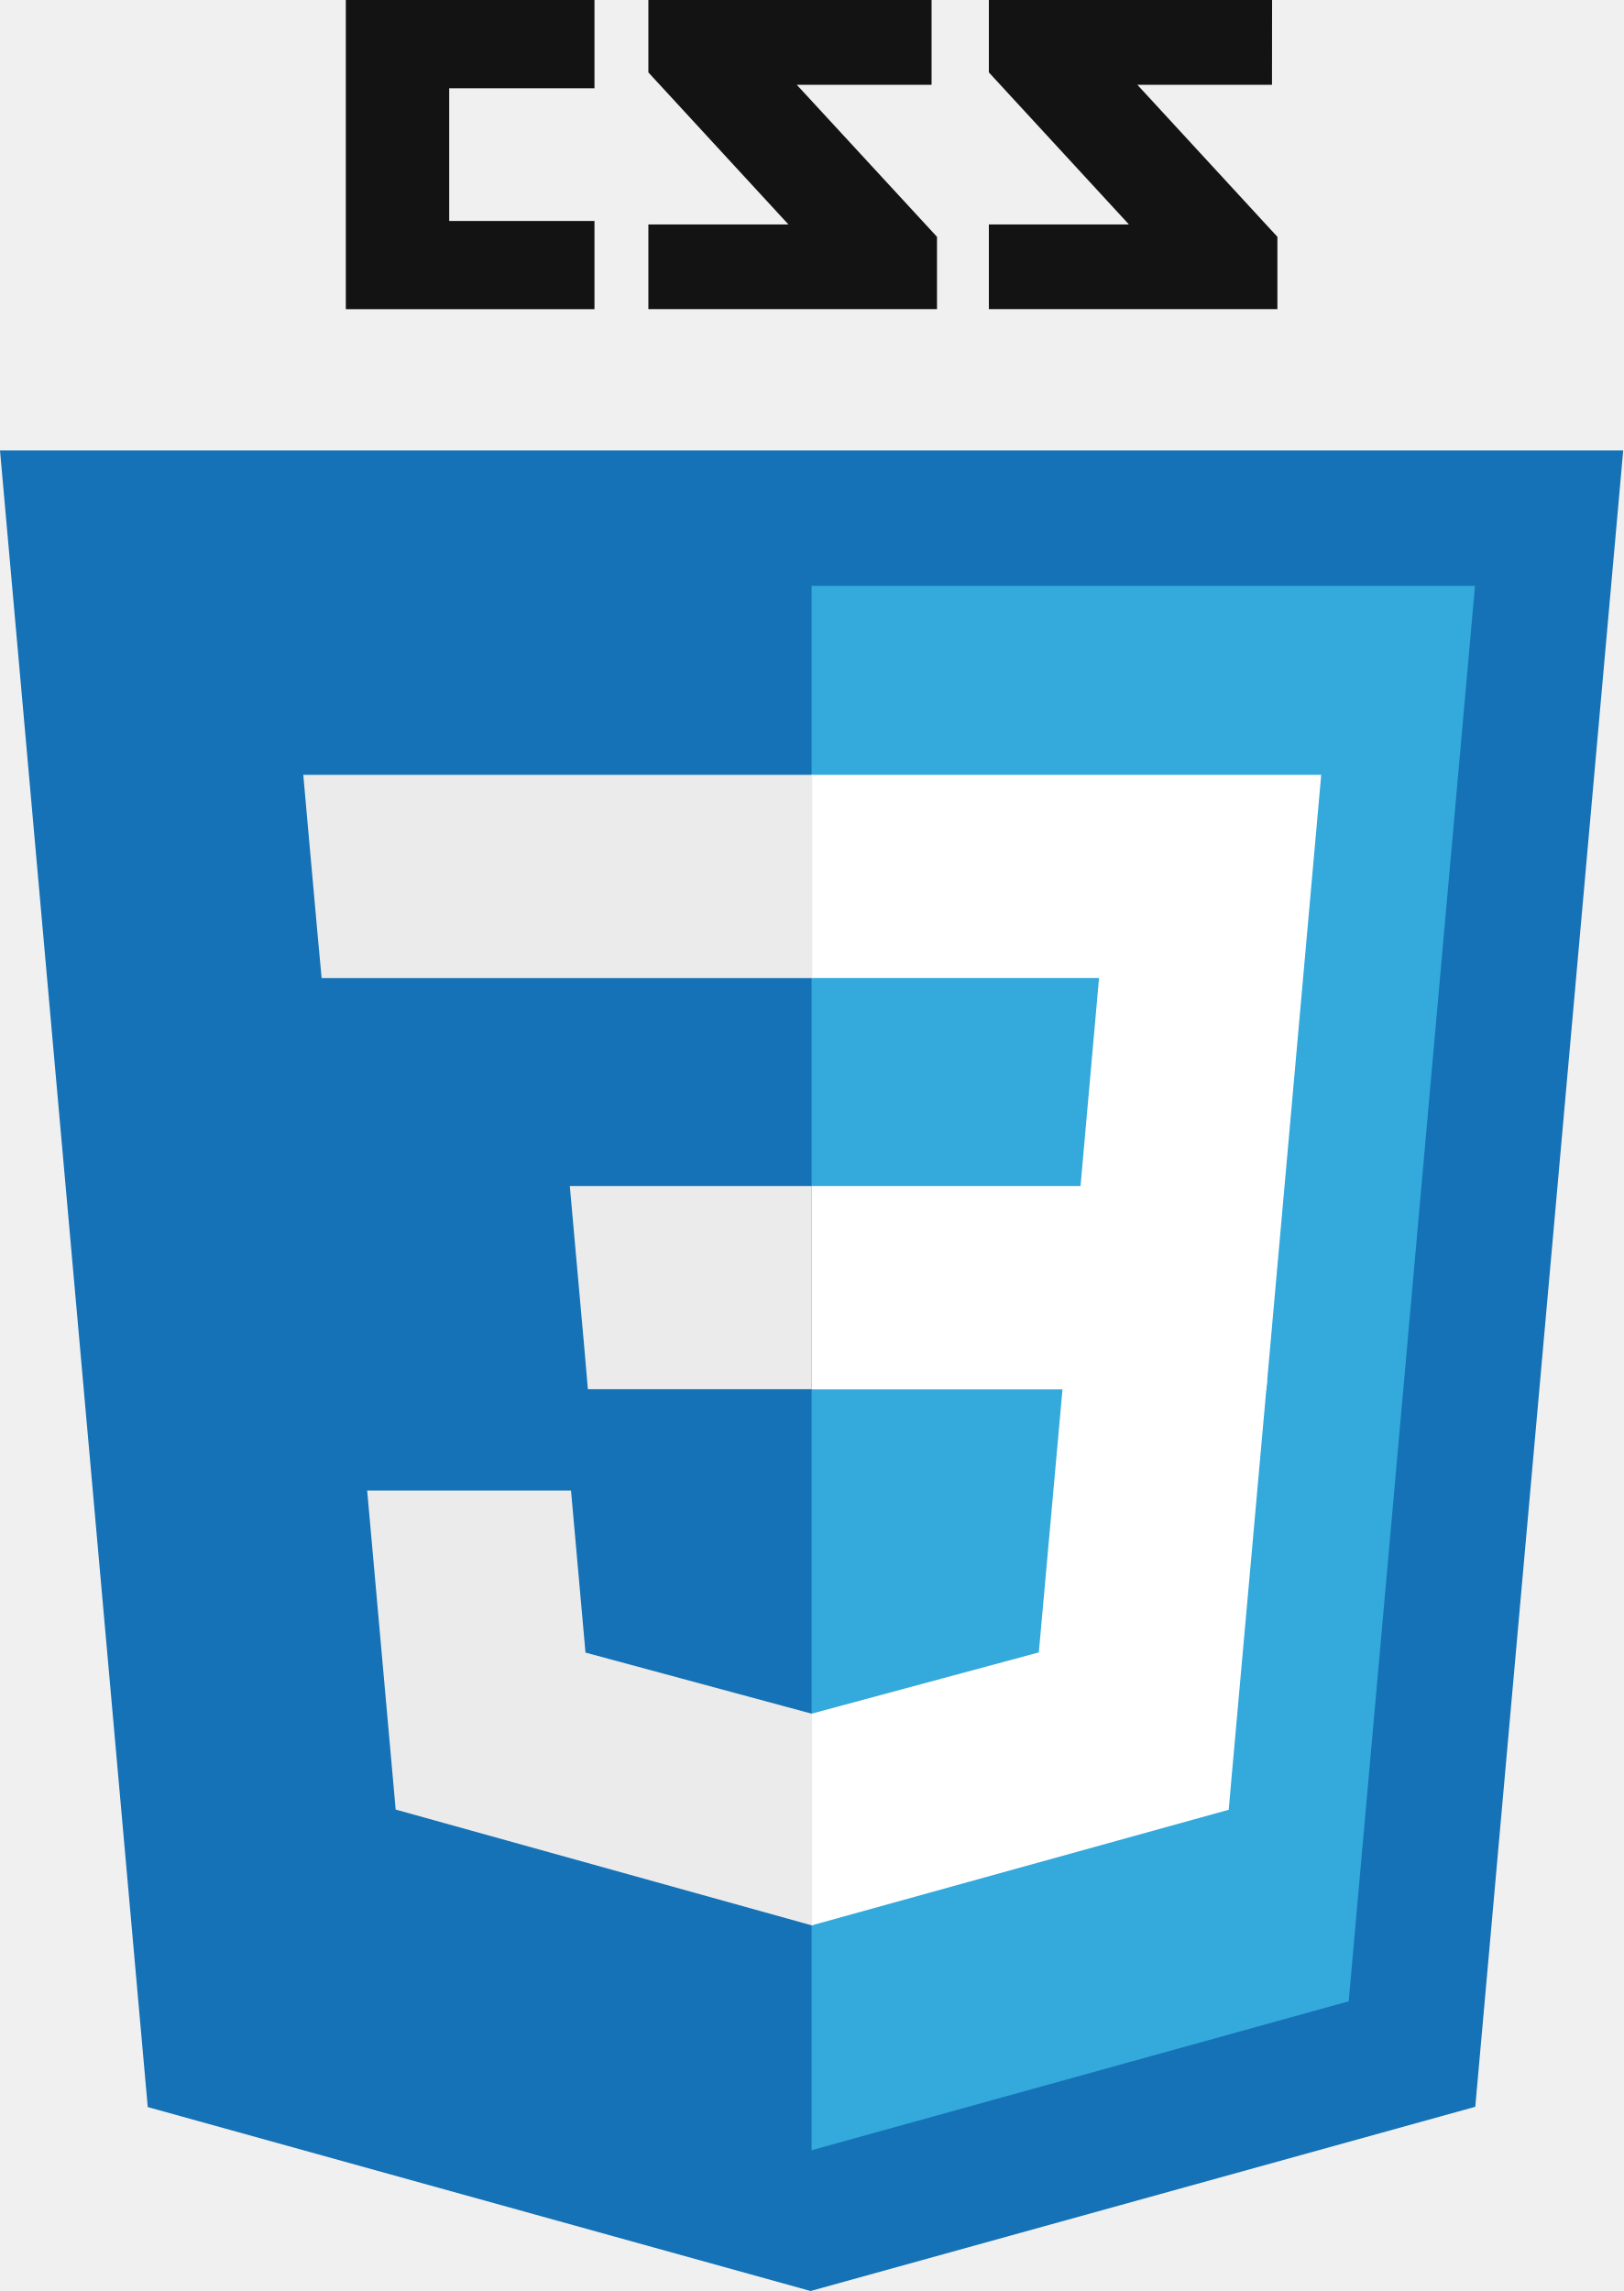
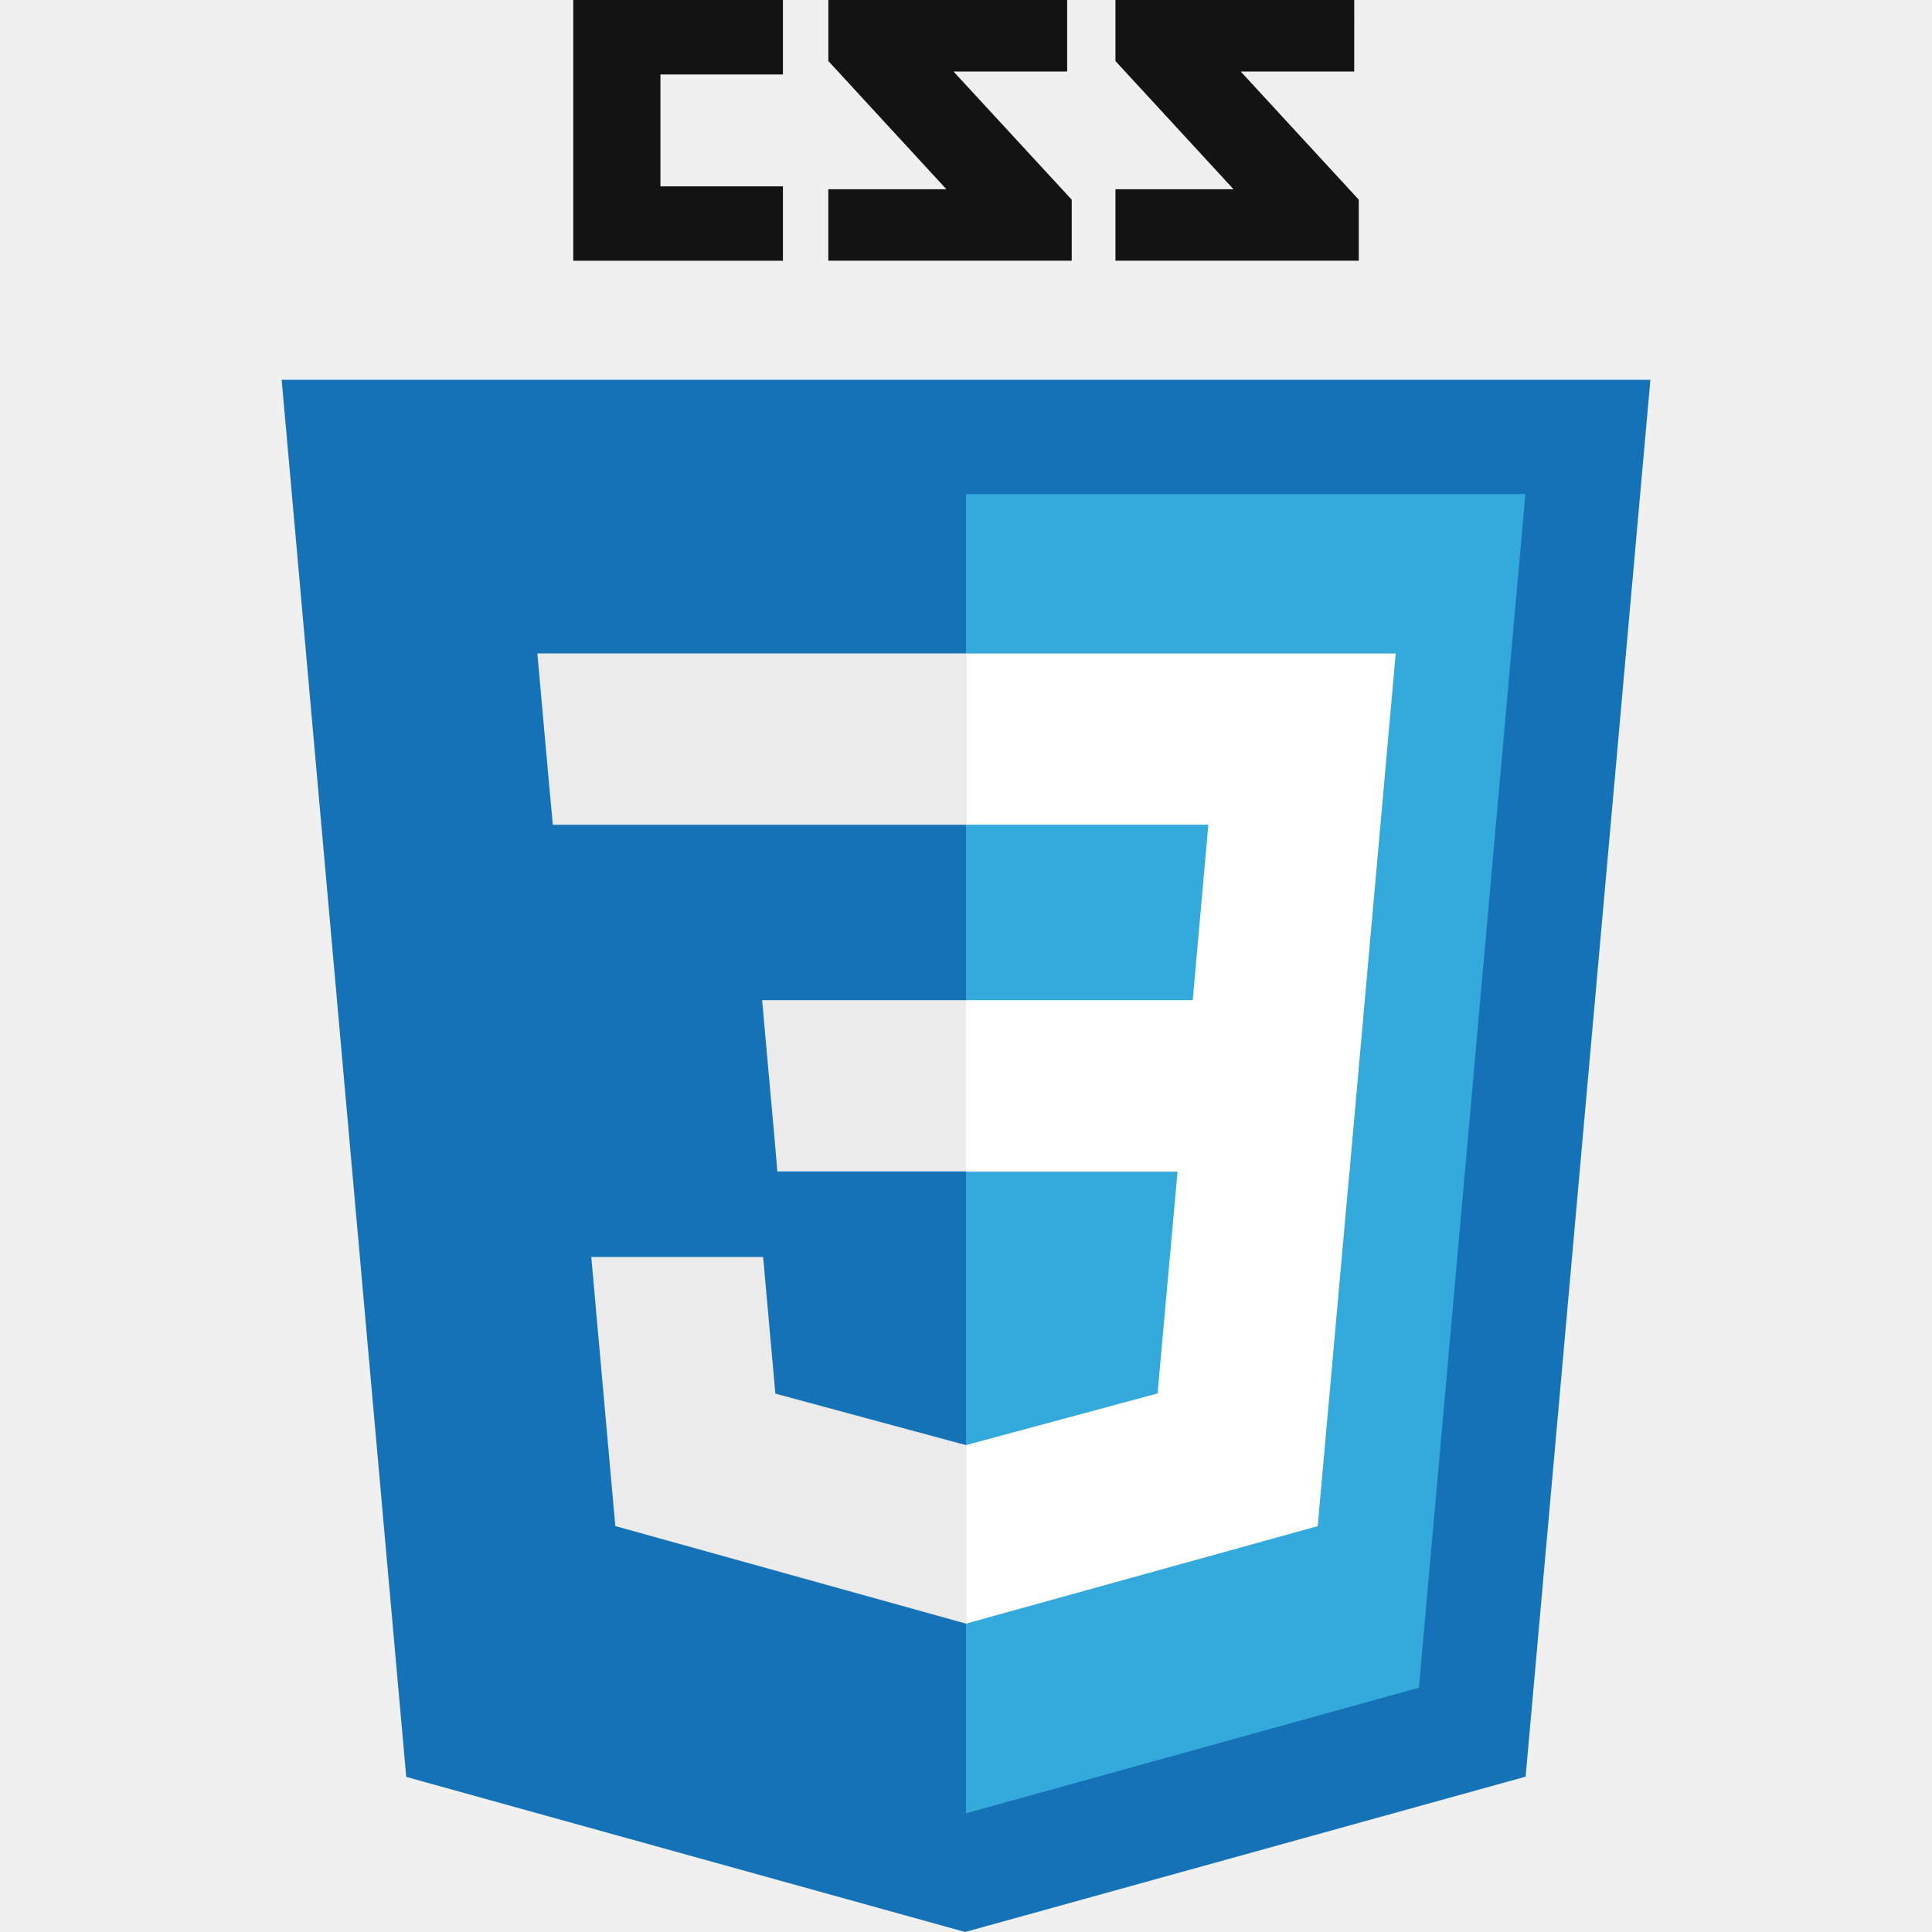
- <svg xmlns="http://www.w3.org/2000/svg" enable-background="new 0 0 1771 2499.8" viewBox="0 0 1771 2499.8">
-   <path d="m1387.8 92.5h-146.9l152.8 165.9v78.9h-314.8v-92.4h152.8l-152.8-165.9v-79h309zm-371.4 0h-147.1l153 165.9v78.9h-314.9v-92.4h152.8l-152.8-165.9v-79h309zm-367.8 3.8h-158.5v144.8h158.5v96.3h-271.3v-337.4h271.3z" fill="#131313" />
-   <path d="m161.2 2299.1-161.2-1807.7h1771l-161.4 1807.4-725.2 201z" fill="#1572b6" />
-   <path d="m885.5 2346.2 586-162.5 137.8-1544.5h-723.8z" fill="#33a9dc" />
-   <path d="m885.5 1294.1h293.4l20.2-227h-313.6v-221.6h556l-5.3 59.5-54.5 611h-496.2z" fill="#fff" />
-   <path d="m886.7 1869.9h-1l-246.9-66.7-15.8-176.8h-222.4l31.1 348.1 454.2 126.4h1.3v-231z" fill="#ebebeb" />
-   <path d="m1160.1 1506.3-26.7 296.7-247.3 66.7v231l454.5-126 3.3-37.5 38.6-431h-222.4z" fill="#fff" />
-   <path d="m886.3 845.5v221.7h-535.4l-4.6-49.8-10.1-112.4-5.3-59.5zm-.8 448.6v221.7h-244.1l-4.3-49.8-10.1-112.4-5.3-59.5h263.7z" fill="#ebebeb" />
+ <svg xmlns="http://www.w3.org/2000/svg" version="1.1" id="レイヤー_1" x="0px" y="0px" viewBox="0 0 500 500" style="enable-background:new 0 0 500 500;" xml:space="preserve">
+   <style type="text/css">
+ 	.st0{fill:#131313;}
+ 	.st1{fill:#1572B6;}
+ 	.st2{fill:#33A9DC;}
+ 	.st3{fill:#FFFFFF;}
+ 	.st4{fill:#EBEBEB;}
+ </style>
+   <g>
+     <path class="st0" d="M350.47,18.5h-29.38l30.56,33.18v15.78h-62.97V48.98h30.56L288.68,15.8V0h61.8L350.47,18.5z M276.18,18.5   h-29.42l30.6,33.18v15.78h-62.99V48.98h30.56L214.38,15.8V0h61.8V18.5z M202.62,19.26h-31.7v28.96h31.7v19.26h-54.26V0h54.26V19.26   z" />
+     <path class="st1" d="M105.13,459.86L72.89,98.29h354.23L394.83,459.8L249.78,500L105.13,459.86z" />
+     <path class="st2" d="M250,469.28l117.21-32.5l27.56-308.92H250L250,469.28z" />
+     <path class="st3" d="M250,258.84h58.68l4.04-45.4H250v-44.32h111.21l-1.06,11.9l-10.9,122.21H250L250,258.84z" />
+     <path class="st4" d="M250.24,374.01h-0.2l-49.38-13.34l-3.16-35.36h-44.48l6.22,69.63l90.85,25.28h0.26v-46.2L250.24,374.01z" />
+     <path class="st3" d="M304.92,301.28l-5.34,59.34l-49.46,13.34v46.2l90.91-25.2l0.66-7.5l7.72-86.21h-44.48L304.92,301.28z" />
+     <path class="st4" d="M250.16,169.11v44.34H143.07l-0.92-9.96l-2.02-22.48l-1.06-11.9L250.16,169.11z M250,258.84v44.34h-48.82   l-0.86-9.96l-2.02-22.48l-1.06-11.9h52.74L250,258.84z" />
+   </g>
</svg>
